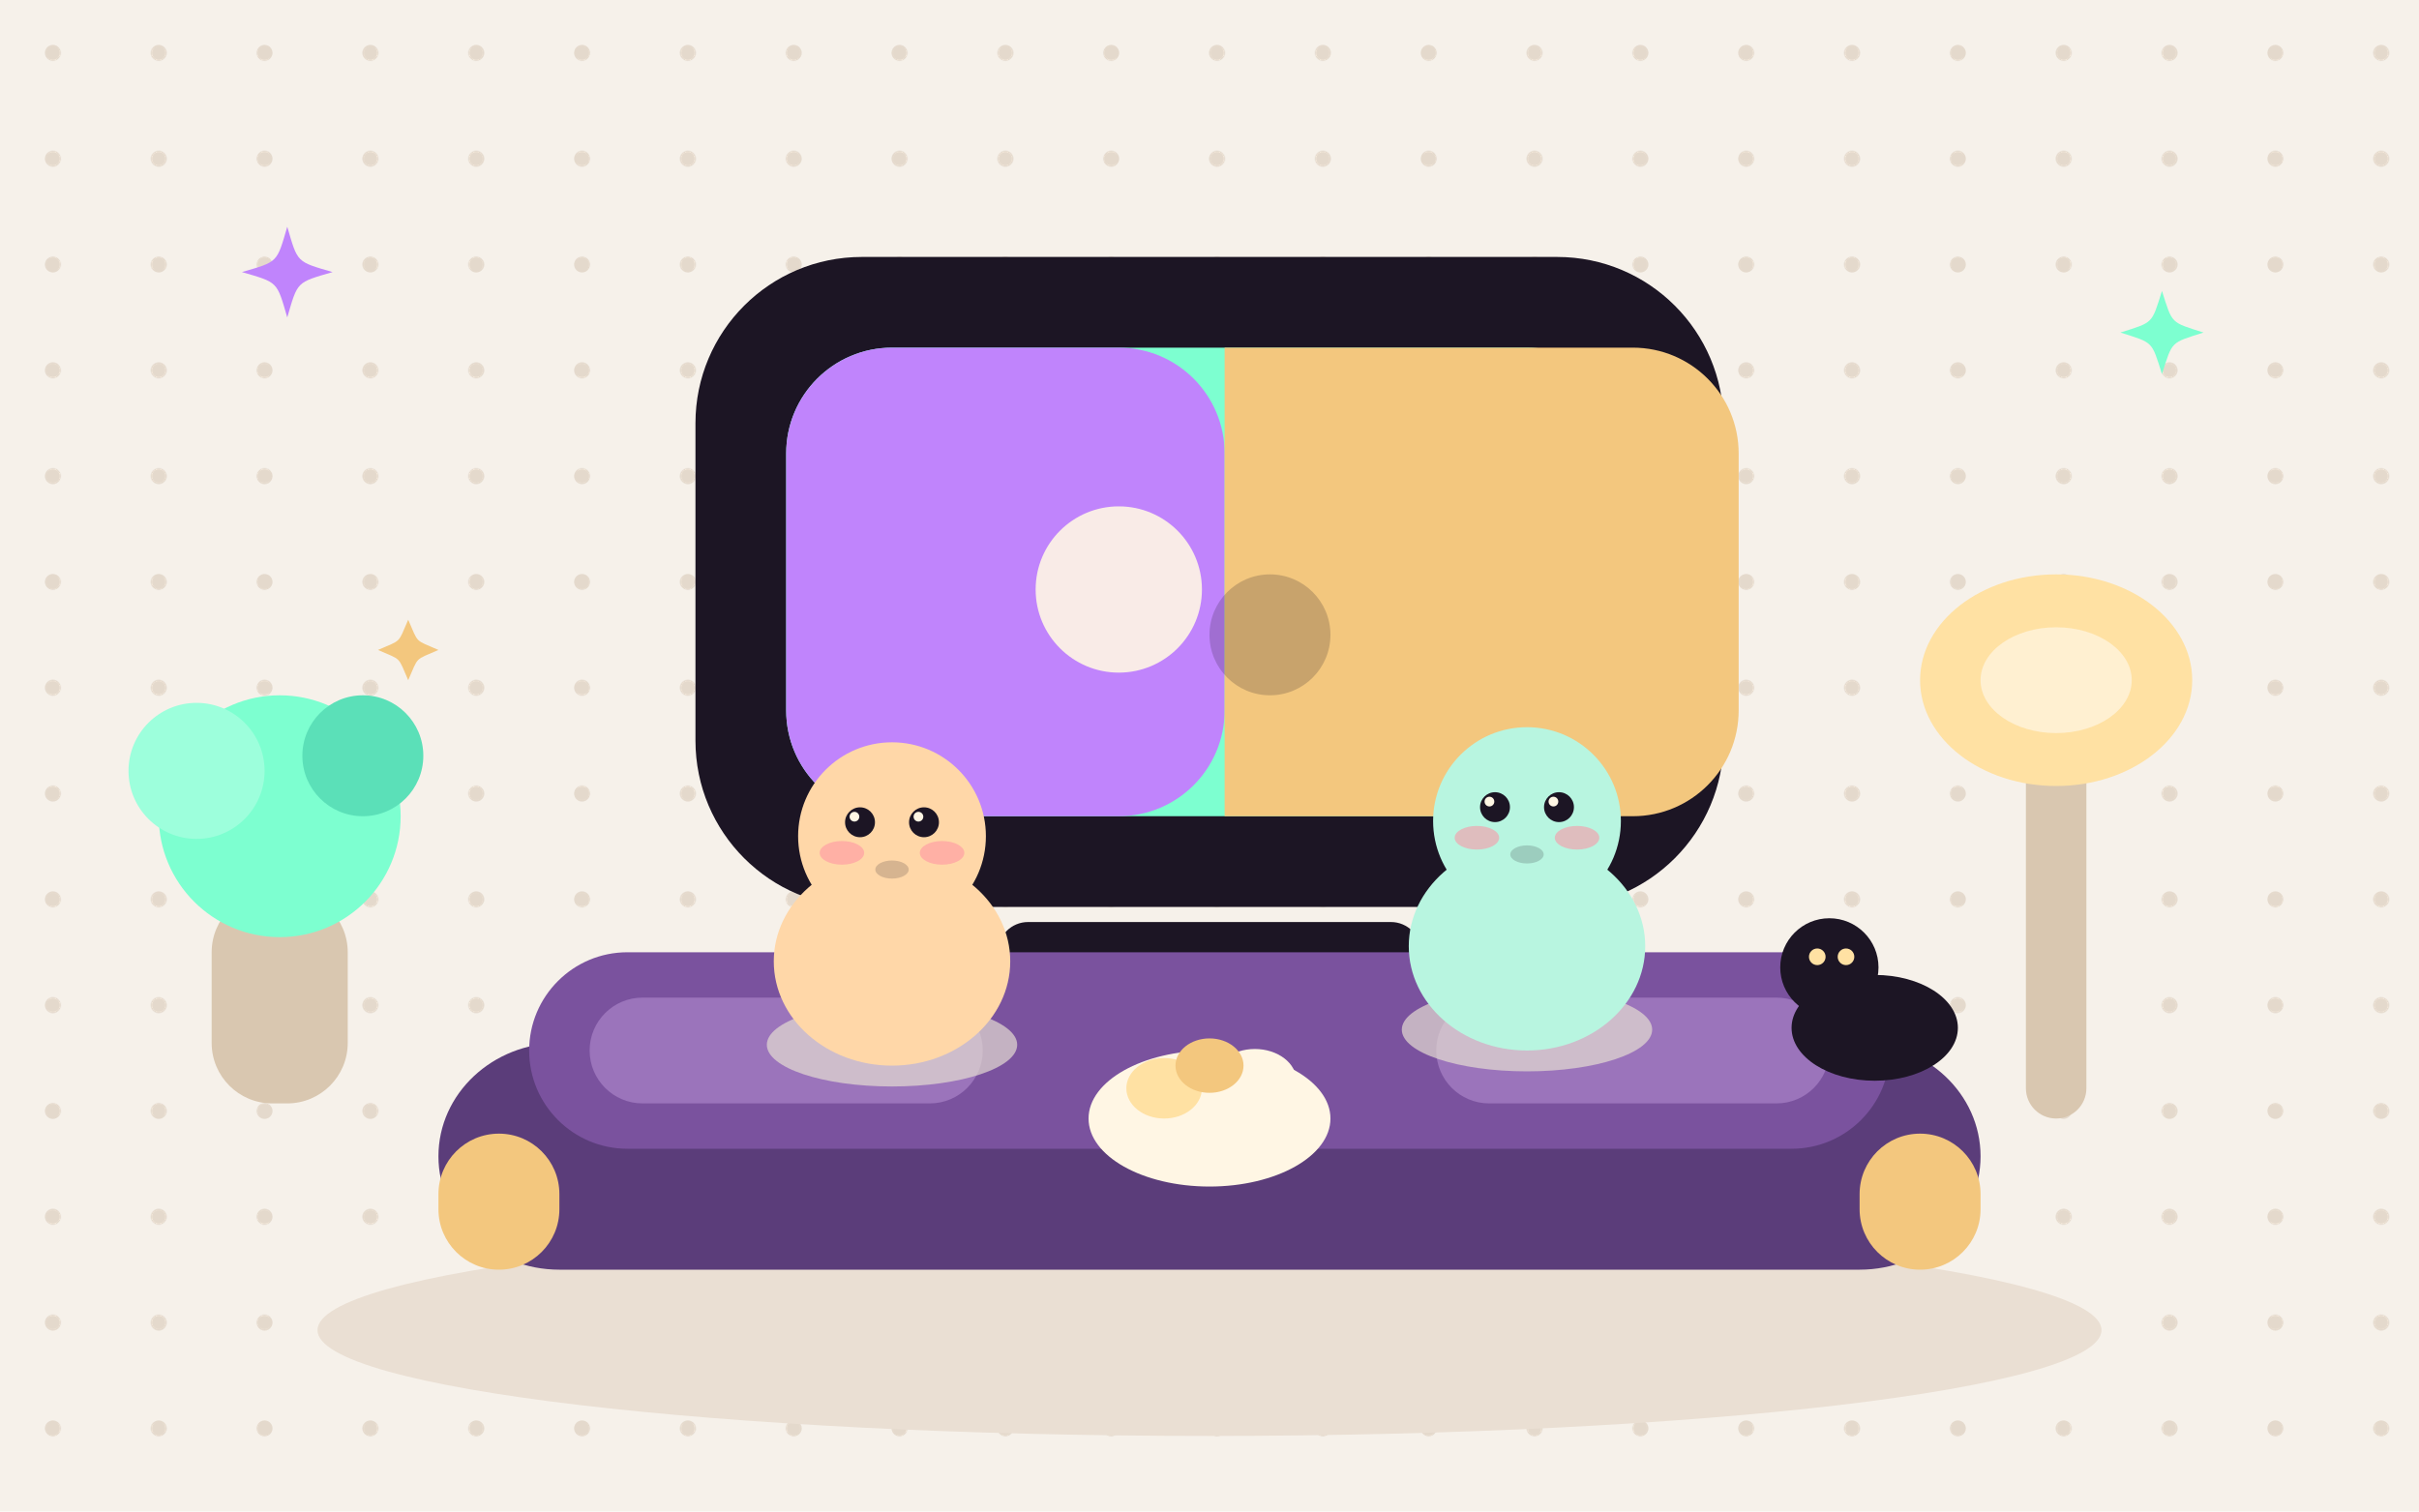
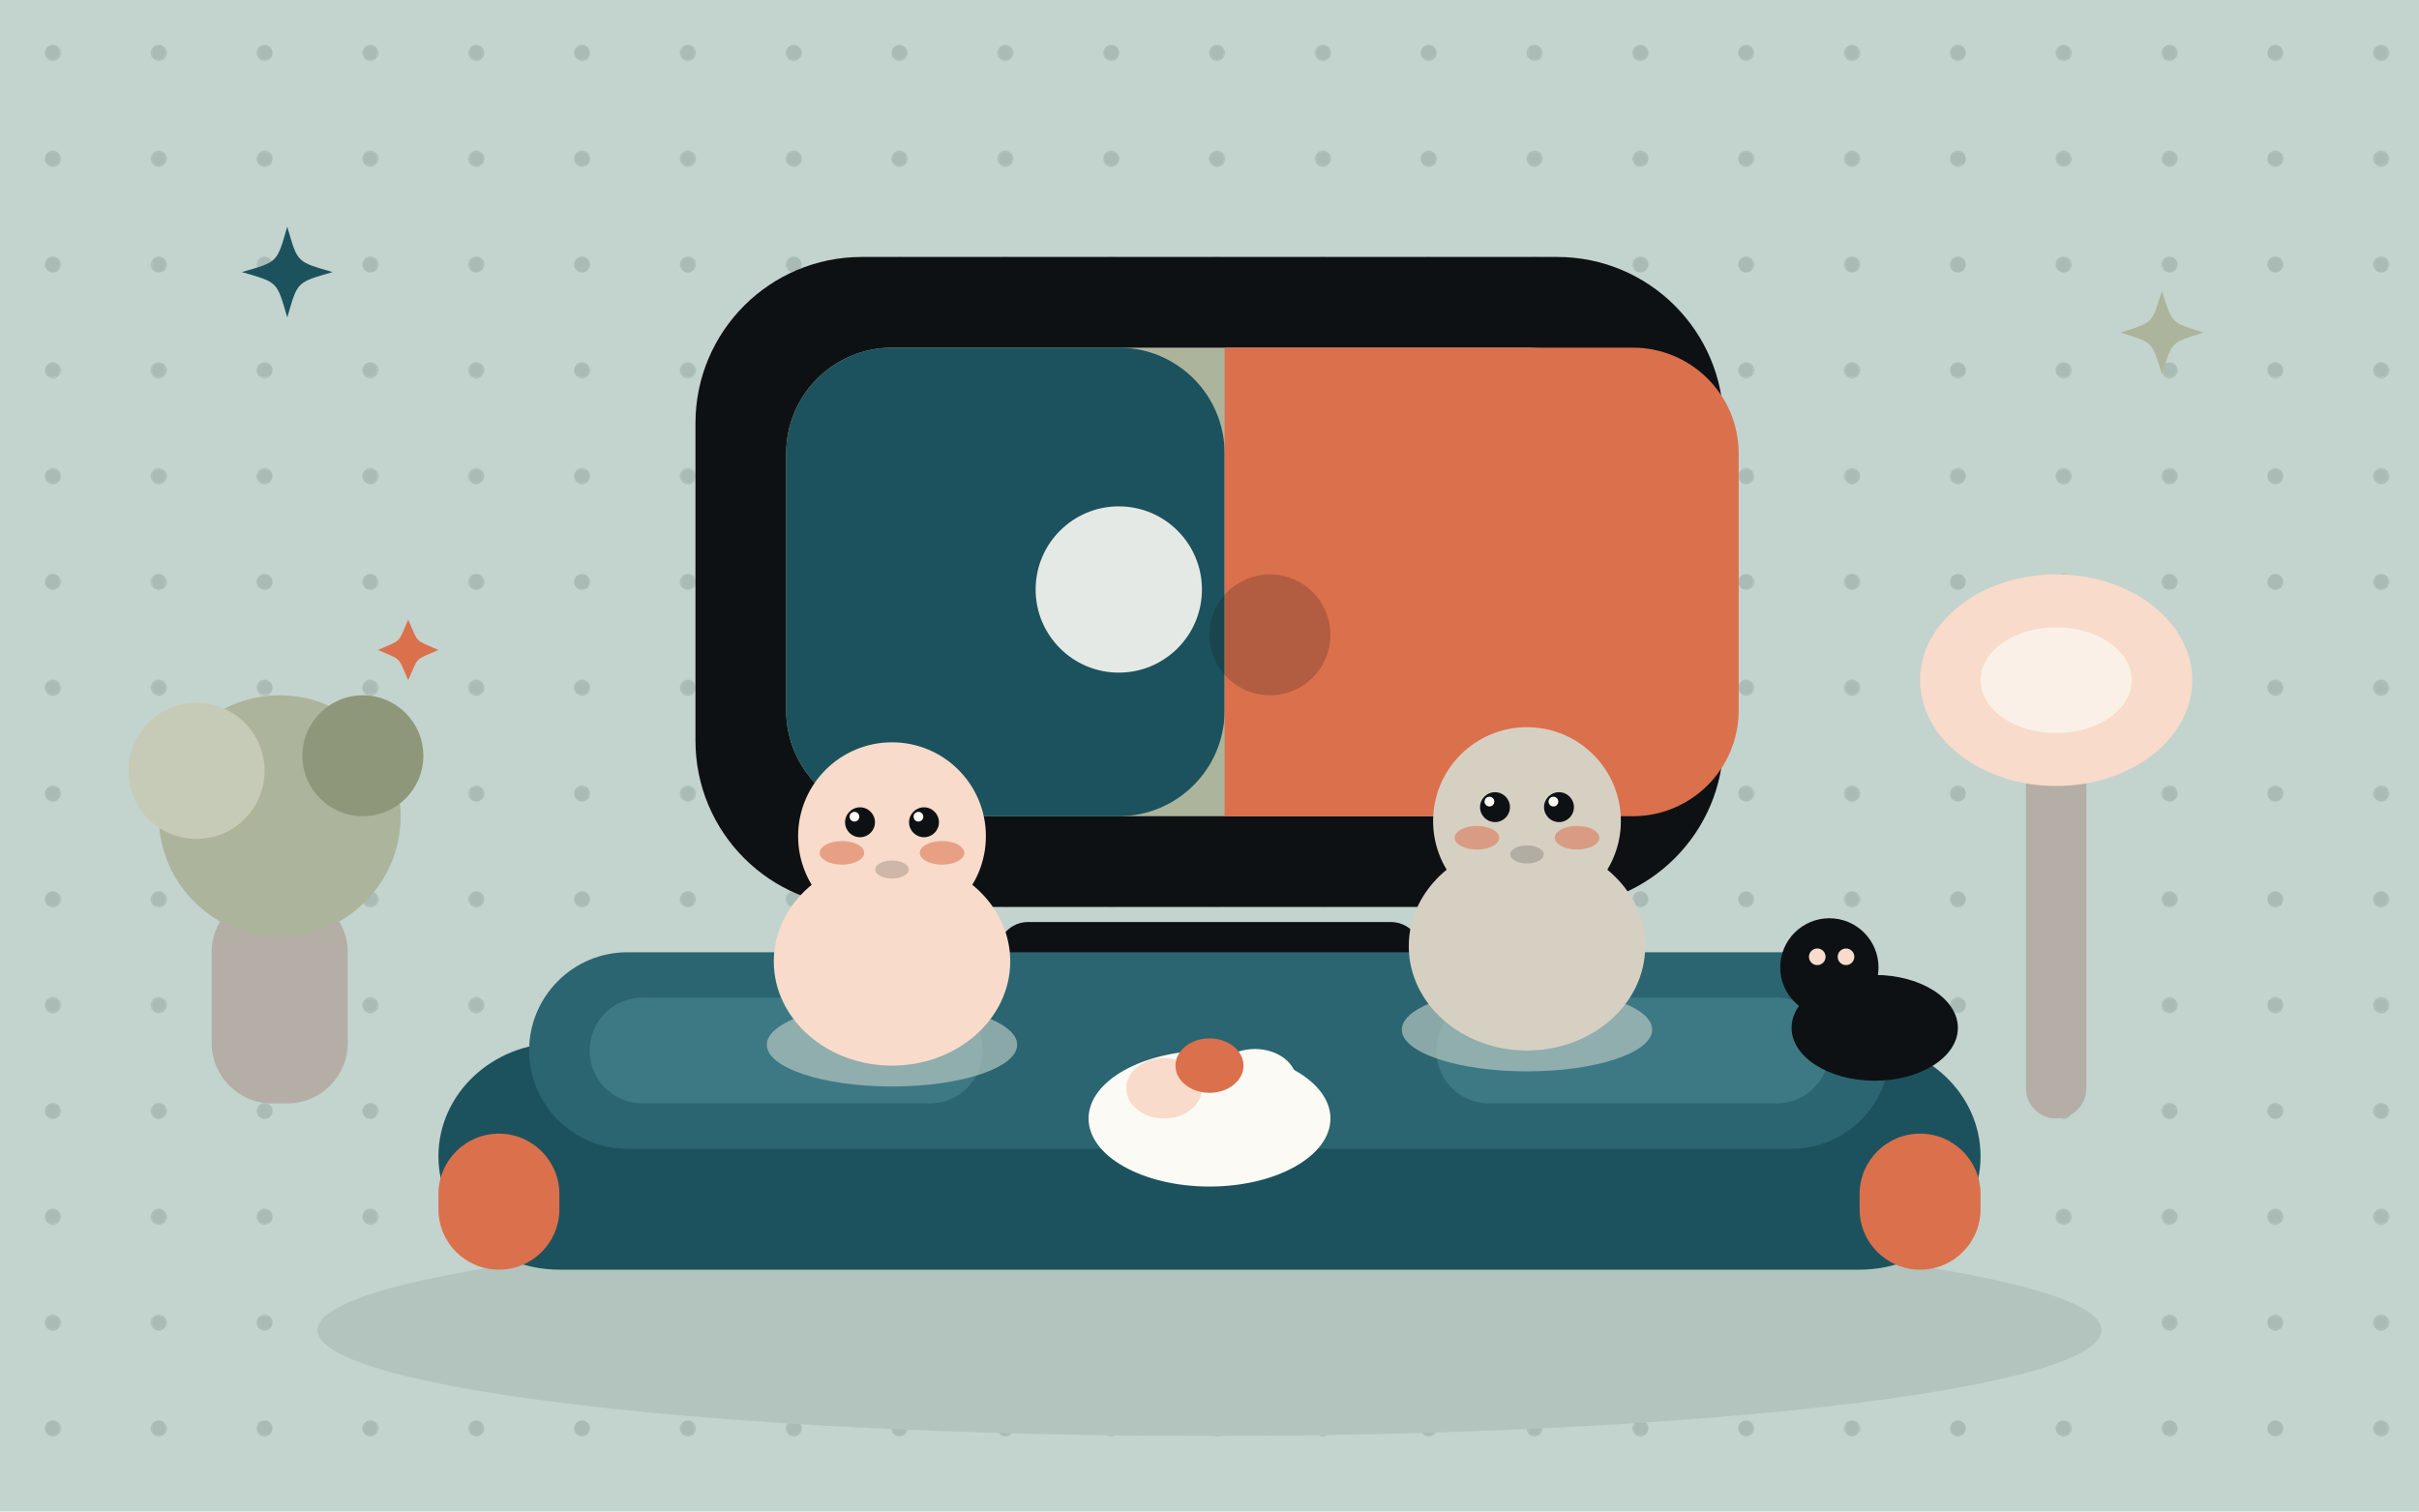
<svg xmlns="http://www.w3.org/2000/svg" viewBox="0 0 320 200" role="img" aria-labelledby="lounge-title">
  <defs>
    <pattern id="cx-dots-lounge" width="14" height="14" patternUnits="userSpaceOnUse">
-       <circle cx="7" cy="7" r="1.05" fill="#e4d9cc" />
+       <circle cx="7" cy="7" r="1.05" fill="#aabbb6" />
    </pattern>
    <style>
      .sparkle {
        transform-box: fill-box;
        transform-origin: center;
        animation: sparkle-twinkle 2.6s ease-in-out infinite;
      }
      .buddy-bob { animation: buddy-bob 3.4s ease-in-out infinite; }
      .buddy-bob-b { animation-delay: 0.55s; }
      .lamp-glow { animation: lamp-pulse 2.8s ease-in-out infinite; }
      @keyframes sparkle-twinkle {
        0%, 100% { opacity: 0.4; transform: scale(0.86); }
        50% { opacity: 1; transform: scale(1.12); }
      }
      @keyframes buddy-bob {
        0%, 100% { transform: translateY(0); }
        50% { transform: translateY(-3px); }
      }
      @keyframes lamp-pulse {
        0%, 100% { opacity: 0.78; }
        50% { opacity: 1; }
      }
      @media (prefers-reduced-motion: reduce) {
        .sparkle, .buddy-bob, .lamp-glow { animation: none; transform: none; }
      }
    </style>
  </defs>
-   <rect width="320" height="200" fill="#f6f1ea" />
+   <rect width="320" height="200" fill="#c3d3ce" />
  <rect width="320" height="200" fill="url(#cx-dots-lounge)" />
-   <ellipse cx="160" cy="176" rx="118" ry="14" fill="#eadfd3" />
+   <ellipse cx="160" cy="176" rx="118" ry="14" fill="#b3c4bf" />
  <g transform="translate(38 36)">
-     <path class="sparkle" fill="#c084fc" d="M0 -6 C1.4 -1.2 1.2 -1.4 6 0 C1.2 1.4 1.4 1.2 0 6 C-1.4 1.2 -1.2 1.4 -6 0 C-1.2 -1.4 -1.4 -1.2 0 -6Z" />
+     <path class="sparkle" fill="#1c525d" d="M0 -6 C1.4 -1.2 1.2 -1.4 6 0 C1.2 1.4 1.4 1.2 0 6 C-1.4 1.2 -1.2 1.4 -6 0 C-1.2 -1.4 -1.4 -1.2 0 -6Z" />
  </g>
  <g transform="translate(286 44)">
-     <path class="sparkle" fill="#7dffd0" d="M0 -5.5 C1.4 -1.1 1.1 -1.4 5.5 0 C1.1 1.4 1.4 1.1 0 5.5 C-1.4 1.1 -1.1 1.4 -5.5 0 C-1.1 -1.4 -1.4 -1.1 0 -5.5Z" />
+     <path class="sparkle" fill="#adb49c" d="M0 -5.5 C1.4 -1.1 1.1 -1.4 5.5 0 C1.1 1.4 1.4 1.1 0 5.5 C-1.4 1.1 -1.1 1.4 -5.5 0 C-1.1 -1.4 -1.4 -1.1 0 -5.5Z" />
  </g>
  <g transform="translate(54 86)">
-     <path class="sparkle" fill="#f3c77e" d="M0 -4 C1.4 -0.8 0.8 -1.4 4 0 C0.8 1.4 1.4 0.8 0 4 C-1.4 0.8 -0.8 1.4 -4 0 C-0.8 -1.4 -1.4 -0.8 0 -4Z" />
+     <path class="sparkle" fill="#db704c" d="M0 -4 C1.4 -0.8 0.8 -1.4 4 0 C0.8 1.4 1.4 0.8 0 4 C-1.4 0.8 -0.8 1.4 -4 0 C-0.8 -1.4 -1.4 -0.8 0 -4Z" />
  </g>
-   <rect x="28" y="118" width="18" height="28" rx="8" fill="#d9c7b0" />
-   <circle cx="37" cy="108" r="16" fill="#7dffd0" />
-   <circle cx="26" cy="102" r="9" fill="#9dffdc" />
-   <circle cx="48" cy="100" r="8" fill="#5be0b8" />
-   <rect x="268" y="96" width="8" height="52" rx="4" fill="#d9c7b0" />
-   <ellipse class="lamp-glow" cx="272" cy="90" rx="18" ry="14" fill="#ffe1a3" />
-   <ellipse cx="272" cy="90" rx="10" ry="7" fill="#fff6e4" opacity="0.7" />
-   <rect x="92" y="34" width="136" height="86" rx="22" fill="#1c1524" />
-   <rect x="104" y="46" width="112" height="62" rx="14" fill="#7dffd0" />
-   <rect x="104" y="46" width="58" height="62" rx="14" fill="#c084fc" />
-   <path d="M162 46h54a14 14 0 0 1 14 14v34a14 14 0 0 1-14 14h-54V46Z" fill="#f3c77e" />
-   <circle cx="148" cy="78" r="11" fill="#fff6e4" opacity="0.9" />
-   <circle cx="168" cy="84" r="8" fill="#1c1524" opacity="0.2" />
-   <rect x="132" y="122" width="56" height="8" rx="4" fill="#1c1524" />
-   <rect x="58" y="138" width="204" height="30" rx="16" fill="#5b3d7a" />
-   <rect x="70" y="126" width="180" height="26" rx="13" fill="#7a529e" />
-   <rect x="78" y="132" width="52" height="14" rx="7" fill="#9b74bb" />
-   <rect x="190" y="132" width="52" height="14" rx="7" fill="#9b74bb" />
-   <rect x="58" y="150" width="16" height="18" rx="8" fill="#f3c77e" />
-   <rect x="246" y="150" width="16" height="18" rx="8" fill="#f3c77e" />
+   <rect x="28" y="118" width="18" height="28" rx="8" fill="#b4aea6" />
+   <circle cx="37" cy="108" r="16" fill="#adb49c" />
+   <circle cx="26" cy="102" r="9" fill="#c5cbb6" />
+   <circle cx="48" cy="100" r="8" fill="#8e977a" />
+   <rect x="268" y="96" width="8" height="52" rx="4" fill="#b4aea6" />
+   <ellipse class="lamp-glow" cx="272" cy="90" rx="18" ry="14" fill="#f8dbca" />
+   <ellipse cx="272" cy="90" rx="10" ry="7" fill="#fbfaf4" opacity="0.7" />
+   <rect x="92" y="34" width="136" height="86" rx="22" fill="#0e1113" />
+   <rect x="104" y="46" width="112" height="62" rx="14" fill="#adb49c" />
+   <rect x="104" y="46" width="58" height="62" rx="14" fill="#1c525d" />
+   <path d="M162 46h54a14 14 0 0 1 14 14v34a14 14 0 0 1-14 14h-54V46Z" fill="#db704c" />
+   <circle cx="148" cy="78" r="11" fill="#fbfaf4" opacity="0.9" />
+   <circle cx="168" cy="84" r="8" fill="#0e1113" opacity="0.2" />
+   <rect x="132" y="122" width="56" height="8" rx="4" fill="#0e1113" />
+   <rect x="58" y="138" width="204" height="30" rx="16" fill="#1c525d" />
+   <rect x="70" y="126" width="180" height="26" rx="13" fill="#2b6571" />
+   <rect x="78" y="132" width="52" height="14" rx="7" fill="#3d7985" />
+   <rect x="190" y="132" width="52" height="14" rx="7" fill="#3d7985" />
+   <rect x="58" y="150" width="16" height="18" rx="8" fill="#db704c" />
+   <rect x="246" y="150" width="16" height="18" rx="8" fill="#db704c" />
  <g transform="translate(118 118) scale(0.92)">
    <g class="buddy-bob">
-       <ellipse cx="0" cy="22" rx="18" ry="6" fill="#e4dbd1" opacity="0.7" />
-       <ellipse cx="0" cy="10" rx="17" ry="15" fill="#ffd7a8" />
-       <circle cx="0" cy="-8" r="13.5" fill="#ffd7a8" />
-       <circle cx="-11" cy="8" r="5.5" fill="#ffd7a8" />
-       <circle cx="11" cy="8" r="5.5" fill="#ffd7a8" />
-       <circle cx="-4.6" cy="-10" r="2.15" fill="#1c1524" />
-       <circle cx="4.6" cy="-10" r="2.15" fill="#1c1524" />
-       <circle cx="-5.4" cy="-10.8" r="0.7" fill="#fff6e4" />
-       <circle cx="3.8" cy="-10.8" r="0.7" fill="#fff6e4" />
-       <ellipse cx="-7.2" cy="-5.6" rx="3.2" ry="1.7" fill="#ff8fa3" opacity="0.55" />
-       <ellipse cx="7.2" cy="-5.6" rx="3.2" ry="1.7" fill="#ff8fa3" opacity="0.55" />
-       <ellipse cx="0" cy="-3.2" rx="2.4" ry="1.3" fill="#1c1524" opacity="0.18" />
+       <ellipse cx="0" cy="22" rx="18" ry="6" fill="#b3c4bf" opacity="0.7" />
+       <ellipse cx="0" cy="10" rx="17" ry="15" fill="#f8dbca" />
+       <circle cx="0" cy="-8" r="13.5" fill="#f8dbca" />
+       <circle cx="-11" cy="8" r="5.5" fill="#f8dbca" />
+       <circle cx="11" cy="8" r="5.5" fill="#f8dbca" />
+       <circle cx="-4.6" cy="-10" r="2.15" fill="#0e1113" />
+       <circle cx="4.6" cy="-10" r="2.15" fill="#0e1113" />
+       <circle cx="-5.4" cy="-10.8" r="0.7" fill="#fbfaf4" />
+       <circle cx="3.8" cy="-10.8" r="0.7" fill="#fbfaf4" />
+       <ellipse cx="-7.2" cy="-5.6" rx="3.2" ry="1.7" fill="#db704c" opacity="0.55" />
+       <ellipse cx="7.2" cy="-5.6" rx="3.2" ry="1.7" fill="#db704c" opacity="0.55" />
+       <ellipse cx="0" cy="-3.2" rx="2.4" ry="1.3" fill="#0e1113" opacity="0.18" />
    </g>
  </g>
  <g transform="translate(202 116) scale(0.92)">
    <g class="buddy-bob buddy-bob-b">
-       <ellipse cx="0" cy="22" rx="18" ry="6" fill="#e4dbd1" opacity="0.7" />
-       <ellipse cx="0" cy="10" rx="17" ry="15" fill="#b8f5e0" />
-       <circle cx="0" cy="-8" r="13.5" fill="#b8f5e0" />
-       <circle cx="-11" cy="8" r="5.5" fill="#b8f5e0" />
-       <circle cx="11" cy="8" r="5.5" fill="#b8f5e0" />
-       <circle cx="-4.6" cy="-10" r="2.15" fill="#1c1524" />
-       <circle cx="4.6" cy="-10" r="2.15" fill="#1c1524" />
-       <circle cx="-5.4" cy="-10.8" r="0.7" fill="#fff6e4" />
-       <circle cx="3.8" cy="-10.8" r="0.7" fill="#fff6e4" />
-       <ellipse cx="-7.2" cy="-5.6" rx="3.2" ry="1.7" fill="#ff8fa3" opacity="0.55" />
-       <ellipse cx="7.2" cy="-5.6" rx="3.2" ry="1.7" fill="#ff8fa3" opacity="0.55" />
-       <ellipse cx="0" cy="-3.2" rx="2.4" ry="1.3" fill="#1c1524" opacity="0.18" />
+       <ellipse cx="0" cy="22" rx="18" ry="6" fill="#b3c4bf" opacity="0.7" />
+       <ellipse cx="0" cy="10" rx="17" ry="15" fill="#d6d0c3" />
+       <circle cx="0" cy="-8" r="13.5" fill="#d6d0c3" />
+       <circle cx="-11" cy="8" r="5.5" fill="#d6d0c3" />
+       <circle cx="11" cy="8" r="5.5" fill="#d6d0c3" />
+       <circle cx="-4.6" cy="-10" r="2.15" fill="#0e1113" />
+       <circle cx="4.6" cy="-10" r="2.15" fill="#0e1113" />
+       <circle cx="-5.4" cy="-10.8" r="0.7" fill="#fbfaf4" />
+       <circle cx="3.8" cy="-10.8" r="0.7" fill="#fbfaf4" />
+       <ellipse cx="-7.2" cy="-5.6" rx="3.2" ry="1.7" fill="#db704c" opacity="0.55" />
+       <ellipse cx="7.2" cy="-5.6" rx="3.2" ry="1.7" fill="#db704c" opacity="0.55" />
+       <ellipse cx="0" cy="-3.2" rx="2.4" ry="1.3" fill="#0e1113" opacity="0.18" />
    </g>
  </g>
-   <ellipse cx="160" cy="148" rx="16" ry="9" fill="#fff6e4" />
-   <ellipse cx="154" cy="144" rx="5" ry="4" fill="#ffe1a3" />
-   <ellipse cx="166" cy="143" rx="5.5" ry="4.2" fill="#fff6e4" />
-   <ellipse cx="160" cy="141" rx="4.5" ry="3.6" fill="#f3c77e" />
-   <ellipse cx="248" cy="136" rx="11" ry="7" fill="#1c1524" />
-   <circle cx="242" cy="128" r="6.5" fill="#1c1524" />
-   <circle cx="240.4" cy="126.6" r="1.1" fill="#ffe1a3" />
-   <circle cx="244.2" cy="126.6" r="1.1" fill="#ffe1a3" />
+   <ellipse cx="160" cy="148" rx="16" ry="9" fill="#fbfaf4" />
+   <ellipse cx="154" cy="144" rx="5" ry="4" fill="#f8dbca" />
+   <ellipse cx="166" cy="143" rx="5.5" ry="4.2" fill="#fbfaf4" />
+   <ellipse cx="160" cy="141" rx="4.5" ry="3.6" fill="#db704c" />
+   <ellipse cx="248" cy="136" rx="11" ry="7" fill="#0e1113" />
+   <circle cx="242" cy="128" r="6.5" fill="#0e1113" />
+   <circle cx="240.4" cy="126.6" r="1.1" fill="#f8dbca" />
+   <circle cx="244.2" cy="126.6" r="1.1" fill="#f8dbca" />
</svg>
